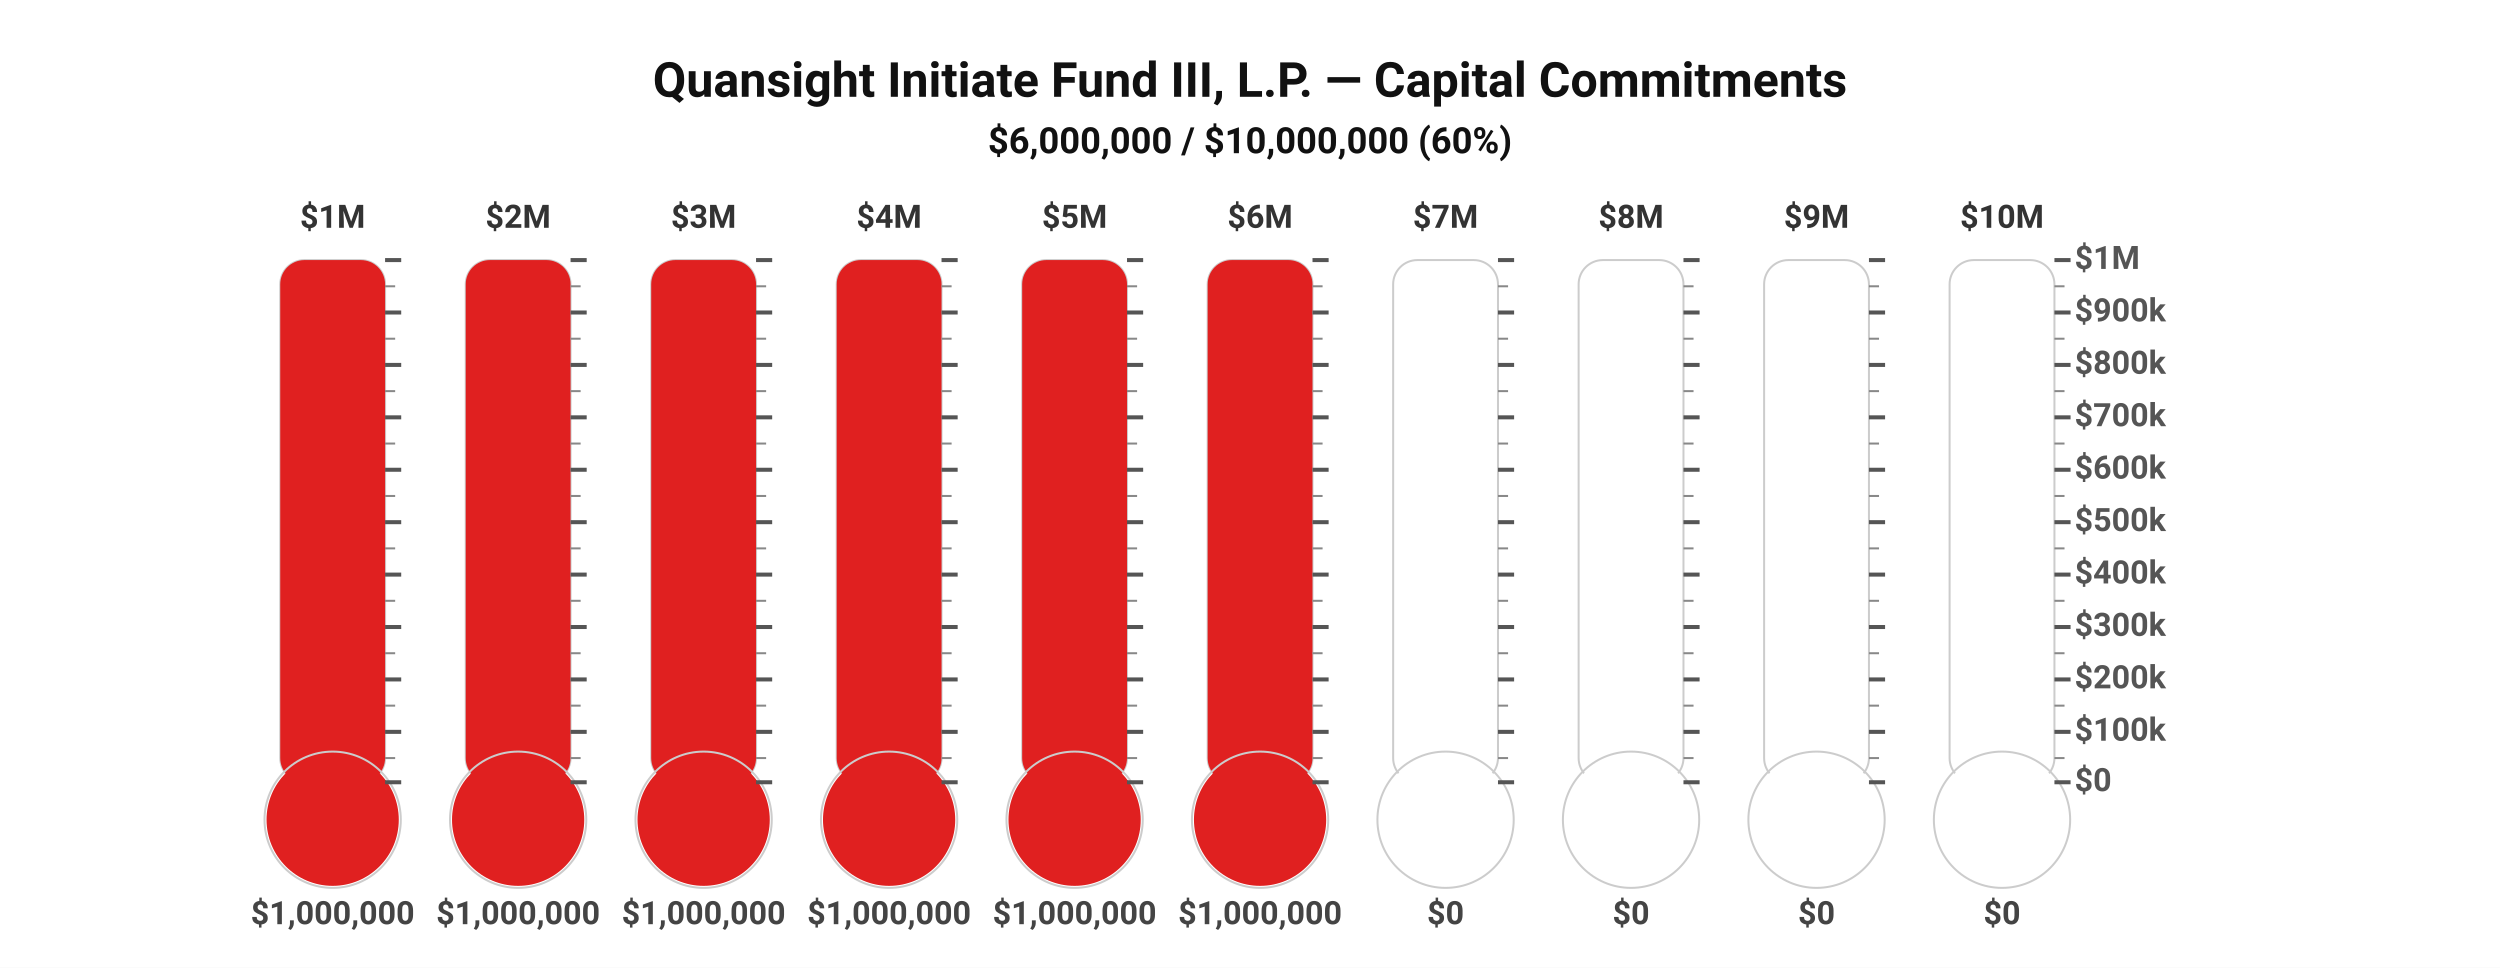
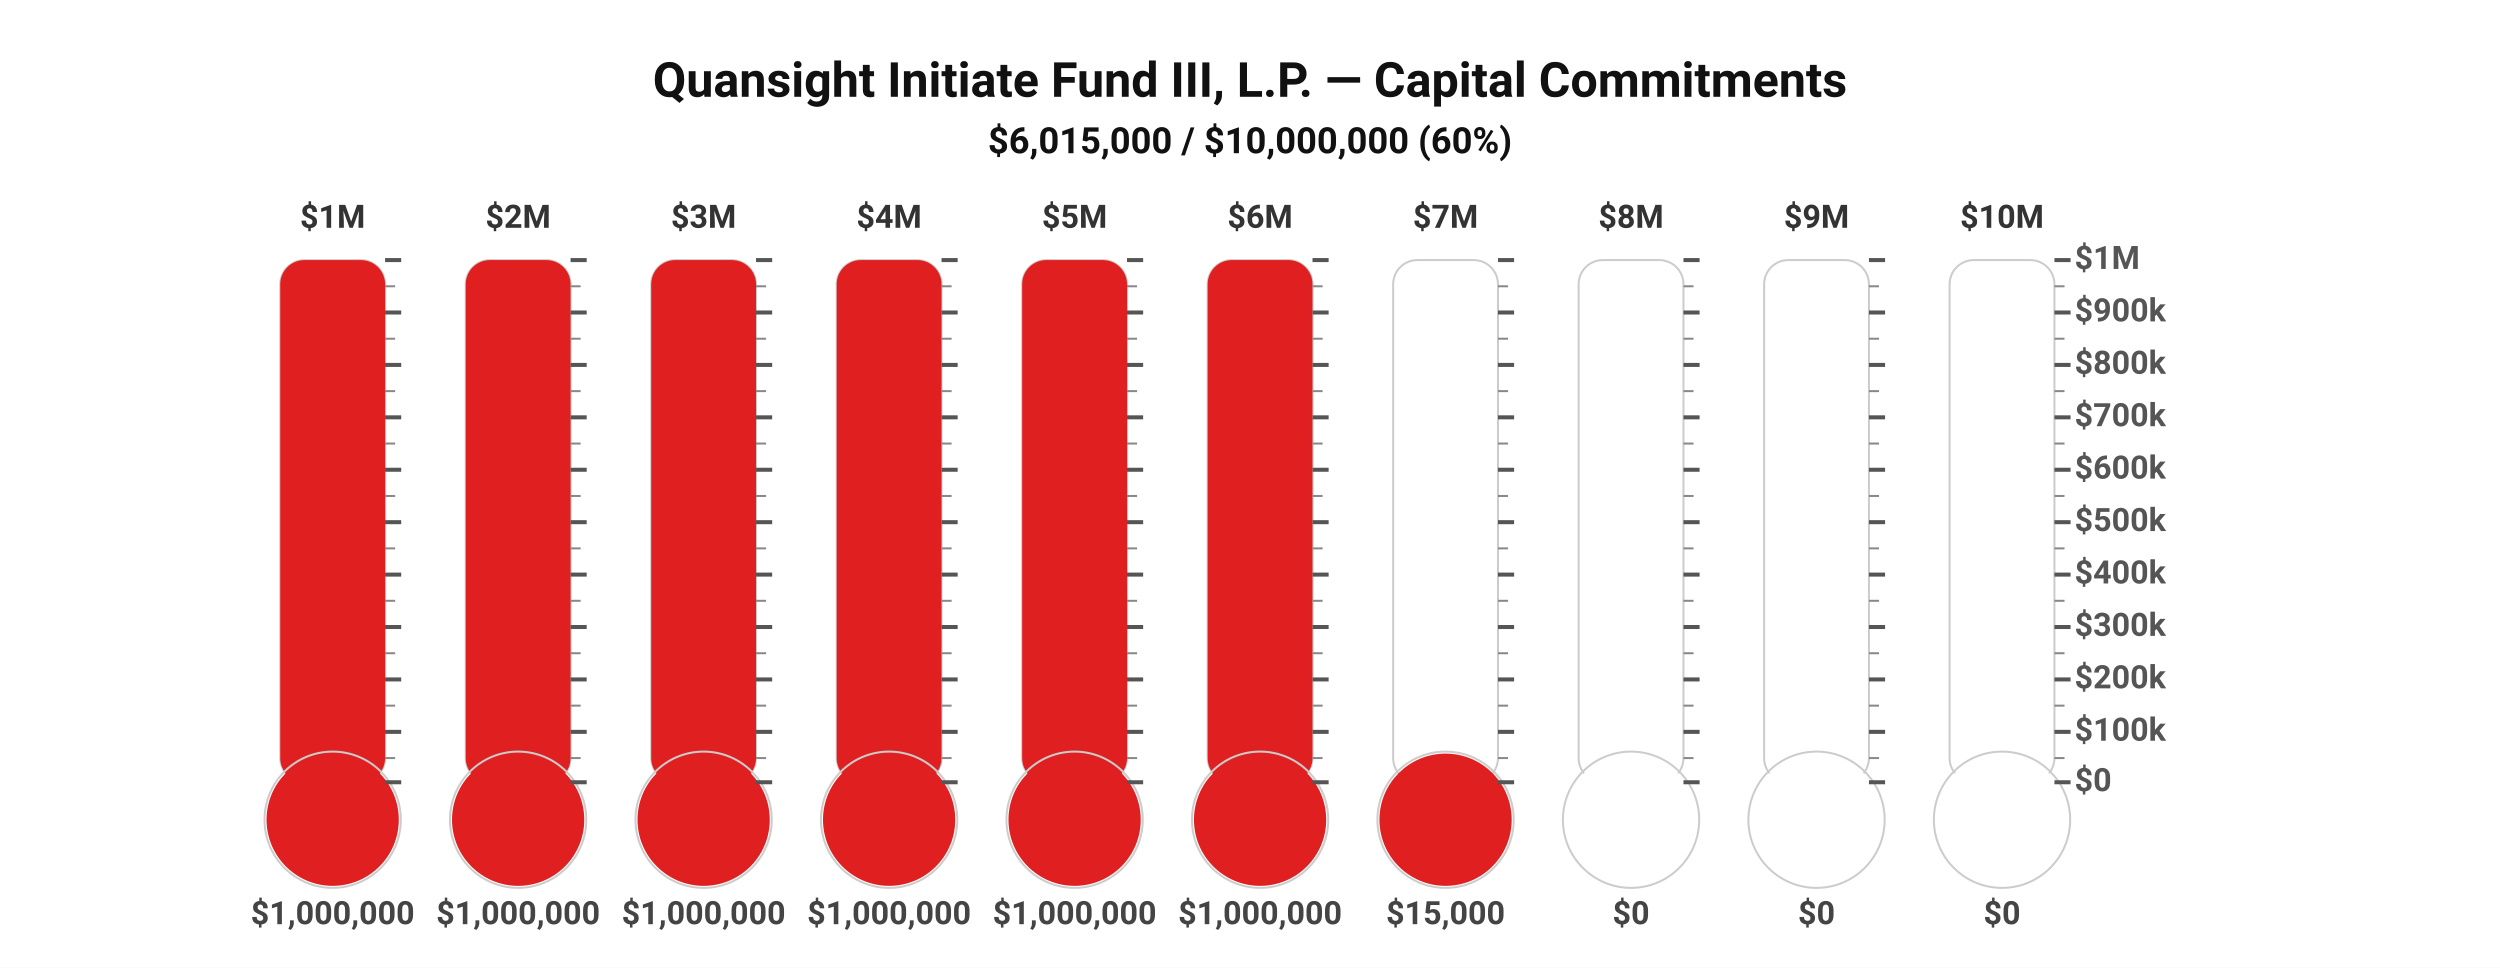
<svg xmlns="http://www.w3.org/2000/svg" width="1240" height="480" viewBox="0 0 1240 480">
  <defs>
    <style>
            .title{font:700 24px system-ui,-apple-system,Segoe UI,Roboto,sans-serif;fill:#111}
            .label{font:600 16px system-ui,-apple-system,Segoe UI,Roboto,sans-serif;fill:#222}
            .value{font:700 18px system-ui,-apple-system,Segoe UI,Roboto,sans-serif;fill:#111}
            .tickMajor{stroke:#555}
            .tickMinor{stroke:#888}
            .tube{fill:#ffffff;stroke:#ccc}
            .segLbl{font:600 16px system-ui,-apple-system,Segoe UI,Roboto,sans-serif;fill:#444}
            .topLbl{font:700 16px system-ui,-apple-system,Segoe UI,Roboto,sans-serif;fill:#333}
            .tickLbl{font:600 16px system-ui,-apple-system,Segoe UI,Roboto,sans-serif;fill:#555}
        </style>
  </defs>
  <rect x="0" y="0" width="1240" height="480" fill="#ffffff" />
  <text x="620.0" y="48" class="title" text-anchor="middle">Quansight Initiate Fund III, L.P. — Capital Commitments</text>
-   <text x="620.0" y="76" class="value" text-anchor="middle">$6,000,000 / $10,000,000 (60%)</text>
+   <text x="620.0" y="76" class="value" text-anchor="middle">$6,015,000 / $10,000,000 (60%)</text>
  <text x="165.0" y="113" class="topLbl" text-anchor="middle">$1M</text>
  <rect x="139" y="129" rx="12" ry="12" width="52" height="259" class="tube" />
  <clipPath id="clipFill0">
    <rect x="139" y="129" width="52" height="259" rx="12" ry="12" />
  </clipPath>
  <rect x="139" y="129" rx="12" ry="12" width="52" height="259" fill="#e02020" clip-path="url(#clipFill0)" />
  <circle cx="165.0" cy="406.59" r="32.8" style="fill:#e02020" />
  <circle cx="165.0" cy="406.59" r="33.8" fill="none" stroke="#ccc" stroke-width="1" />
  <line x1="191" y1="388" x2="199" y2="388" class="tickMajor" stroke-width="2" />
  <line x1="191" y1="363" x2="199" y2="363" class="tickMajor" stroke-width="2" />
  <line x1="191" y1="337" x2="199" y2="337" class="tickMajor" stroke-width="2" />
  <line x1="191" y1="311" x2="199" y2="311" class="tickMajor" stroke-width="2" />
  <line x1="191" y1="285" x2="199" y2="285" class="tickMajor" stroke-width="2" />
  <line x1="191" y1="259" x2="199" y2="259" class="tickMajor" stroke-width="2" />
  <line x1="191" y1="233" x2="199" y2="233" class="tickMajor" stroke-width="2" />
  <line x1="191" y1="207" x2="199" y2="207" class="tickMajor" stroke-width="2" />
  <line x1="191" y1="181" x2="199" y2="181" class="tickMajor" stroke-width="2" />
  <line x1="191" y1="155" x2="199" y2="155" class="tickMajor" stroke-width="2" />
  <line x1="191" y1="129" x2="199" y2="129" class="tickMajor" stroke-width="2" />
  <line x1="191" y1="376" x2="196" y2="376" class="tickMinor" stroke-width="1" />
  <line x1="191" y1="350" x2="196" y2="350" class="tickMinor" stroke-width="1" />
  <line x1="191" y1="324" x2="196" y2="324" class="tickMinor" stroke-width="1" />
  <line x1="191" y1="298" x2="196" y2="298" class="tickMinor" stroke-width="1" />
  <line x1="191" y1="272" x2="196" y2="272" class="tickMinor" stroke-width="1" />
  <line x1="191" y1="246" x2="196" y2="246" class="tickMinor" stroke-width="1" />
  <line x1="191" y1="220" x2="196" y2="220" class="tickMinor" stroke-width="1" />
  <line x1="191" y1="194" x2="196" y2="194" class="tickMinor" stroke-width="1" />
  <line x1="191" y1="168" x2="196" y2="168" class="tickMinor" stroke-width="1" />
  <line x1="191" y1="142" x2="196" y2="142" class="tickMinor" stroke-width="1" />
  <text x="165.0" y="458.39" class="segLbl" text-anchor="middle">$1,000,000</text>
  <text x="257.0" y="113" class="topLbl" text-anchor="middle">$2M</text>
  <rect x="231" y="129" rx="12" ry="12" width="52" height="259" class="tube" />
  <clipPath id="clipFill1">
    <rect x="231" y="129" width="52" height="259" rx="12" ry="12" />
  </clipPath>
  <rect x="231" y="129" rx="12" ry="12" width="52" height="259" fill="#e02020" clip-path="url(#clipFill1)" />
  <circle cx="257.0" cy="406.59" r="32.8" style="fill:#e02020" />
  <circle cx="257.0" cy="406.59" r="33.8" fill="none" stroke="#ccc" stroke-width="1" />
  <line x1="283" y1="388" x2="291" y2="388" class="tickMajor" stroke-width="2" />
  <line x1="283" y1="363" x2="291" y2="363" class="tickMajor" stroke-width="2" />
  <line x1="283" y1="337" x2="291" y2="337" class="tickMajor" stroke-width="2" />
  <line x1="283" y1="311" x2="291" y2="311" class="tickMajor" stroke-width="2" />
  <line x1="283" y1="285" x2="291" y2="285" class="tickMajor" stroke-width="2" />
  <line x1="283" y1="259" x2="291" y2="259" class="tickMajor" stroke-width="2" />
  <line x1="283" y1="233" x2="291" y2="233" class="tickMajor" stroke-width="2" />
  <line x1="283" y1="207" x2="291" y2="207" class="tickMajor" stroke-width="2" />
  <line x1="283" y1="181" x2="291" y2="181" class="tickMajor" stroke-width="2" />
  <line x1="283" y1="155" x2="291" y2="155" class="tickMajor" stroke-width="2" />
  <line x1="283" y1="129" x2="291" y2="129" class="tickMajor" stroke-width="2" />
  <line x1="283" y1="376" x2="288" y2="376" class="tickMinor" stroke-width="1" />
  <line x1="283" y1="350" x2="288" y2="350" class="tickMinor" stroke-width="1" />
  <line x1="283" y1="324" x2="288" y2="324" class="tickMinor" stroke-width="1" />
  <line x1="283" y1="298" x2="288" y2="298" class="tickMinor" stroke-width="1" />
  <line x1="283" y1="272" x2="288" y2="272" class="tickMinor" stroke-width="1" />
  <line x1="283" y1="246" x2="288" y2="246" class="tickMinor" stroke-width="1" />
  <line x1="283" y1="220" x2="288" y2="220" class="tickMinor" stroke-width="1" />
  <line x1="283" y1="194" x2="288" y2="194" class="tickMinor" stroke-width="1" />
  <line x1="283" y1="168" x2="288" y2="168" class="tickMinor" stroke-width="1" />
  <line x1="283" y1="142" x2="288" y2="142" class="tickMinor" stroke-width="1" />
  <text x="257.0" y="458.39" class="segLbl" text-anchor="middle">$1,000,000</text>
  <text x="349.0" y="113" class="topLbl" text-anchor="middle">$3M</text>
  <rect x="323" y="129" rx="12" ry="12" width="52" height="259" class="tube" />
  <clipPath id="clipFill2">
    <rect x="323" y="129" width="52" height="259" rx="12" ry="12" />
  </clipPath>
  <rect x="323" y="129" rx="12" ry="12" width="52" height="259" fill="#e02020" clip-path="url(#clipFill2)" />
  <circle cx="349.0" cy="406.59" r="32.8" style="fill:#e02020" />
  <circle cx="349.0" cy="406.59" r="33.8" fill="none" stroke="#ccc" stroke-width="1" />
  <line x1="375" y1="388" x2="383" y2="388" class="tickMajor" stroke-width="2" />
  <line x1="375" y1="363" x2="383" y2="363" class="tickMajor" stroke-width="2" />
  <line x1="375" y1="337" x2="383" y2="337" class="tickMajor" stroke-width="2" />
  <line x1="375" y1="311" x2="383" y2="311" class="tickMajor" stroke-width="2" />
  <line x1="375" y1="285" x2="383" y2="285" class="tickMajor" stroke-width="2" />
  <line x1="375" y1="259" x2="383" y2="259" class="tickMajor" stroke-width="2" />
  <line x1="375" y1="233" x2="383" y2="233" class="tickMajor" stroke-width="2" />
  <line x1="375" y1="207" x2="383" y2="207" class="tickMajor" stroke-width="2" />
  <line x1="375" y1="181" x2="383" y2="181" class="tickMajor" stroke-width="2" />
  <line x1="375" y1="155" x2="383" y2="155" class="tickMajor" stroke-width="2" />
  <line x1="375" y1="129" x2="383" y2="129" class="tickMajor" stroke-width="2" />
  <line x1="375" y1="376" x2="380" y2="376" class="tickMinor" stroke-width="1" />
  <line x1="375" y1="350" x2="380" y2="350" class="tickMinor" stroke-width="1" />
  <line x1="375" y1="324" x2="380" y2="324" class="tickMinor" stroke-width="1" />
  <line x1="375" y1="298" x2="380" y2="298" class="tickMinor" stroke-width="1" />
  <line x1="375" y1="272" x2="380" y2="272" class="tickMinor" stroke-width="1" />
  <line x1="375" y1="246" x2="380" y2="246" class="tickMinor" stroke-width="1" />
  <line x1="375" y1="220" x2="380" y2="220" class="tickMinor" stroke-width="1" />
  <line x1="375" y1="194" x2="380" y2="194" class="tickMinor" stroke-width="1" />
  <line x1="375" y1="168" x2="380" y2="168" class="tickMinor" stroke-width="1" />
  <line x1="375" y1="142" x2="380" y2="142" class="tickMinor" stroke-width="1" />
  <text x="349.0" y="458.39" class="segLbl" text-anchor="middle">$1,000,000</text>
  <text x="441.0" y="113" class="topLbl" text-anchor="middle">$4M</text>
  <rect x="415" y="129" rx="12" ry="12" width="52" height="259" class="tube" />
  <clipPath id="clipFill3">
    <rect x="415" y="129" width="52" height="259" rx="12" ry="12" />
  </clipPath>
  <rect x="415" y="129" rx="12" ry="12" width="52" height="259" fill="#e02020" clip-path="url(#clipFill3)" />
  <circle cx="441.0" cy="406.59" r="32.8" style="fill:#e02020" />
  <circle cx="441.0" cy="406.59" r="33.8" fill="none" stroke="#ccc" stroke-width="1" />
  <line x1="467" y1="388" x2="475" y2="388" class="tickMajor" stroke-width="2" />
  <line x1="467" y1="363" x2="475" y2="363" class="tickMajor" stroke-width="2" />
  <line x1="467" y1="337" x2="475" y2="337" class="tickMajor" stroke-width="2" />
  <line x1="467" y1="311" x2="475" y2="311" class="tickMajor" stroke-width="2" />
  <line x1="467" y1="285" x2="475" y2="285" class="tickMajor" stroke-width="2" />
  <line x1="467" y1="259" x2="475" y2="259" class="tickMajor" stroke-width="2" />
  <line x1="467" y1="233" x2="475" y2="233" class="tickMajor" stroke-width="2" />
  <line x1="467" y1="207" x2="475" y2="207" class="tickMajor" stroke-width="2" />
  <line x1="467" y1="181" x2="475" y2="181" class="tickMajor" stroke-width="2" />
  <line x1="467" y1="155" x2="475" y2="155" class="tickMajor" stroke-width="2" />
  <line x1="467" y1="129" x2="475" y2="129" class="tickMajor" stroke-width="2" />
  <line x1="467" y1="376" x2="472" y2="376" class="tickMinor" stroke-width="1" />
  <line x1="467" y1="350" x2="472" y2="350" class="tickMinor" stroke-width="1" />
  <line x1="467" y1="324" x2="472" y2="324" class="tickMinor" stroke-width="1" />
  <line x1="467" y1="298" x2="472" y2="298" class="tickMinor" stroke-width="1" />
  <line x1="467" y1="272" x2="472" y2="272" class="tickMinor" stroke-width="1" />
  <line x1="467" y1="246" x2="472" y2="246" class="tickMinor" stroke-width="1" />
  <line x1="467" y1="220" x2="472" y2="220" class="tickMinor" stroke-width="1" />
  <line x1="467" y1="194" x2="472" y2="194" class="tickMinor" stroke-width="1" />
  <line x1="467" y1="168" x2="472" y2="168" class="tickMinor" stroke-width="1" />
  <line x1="467" y1="142" x2="472" y2="142" class="tickMinor" stroke-width="1" />
  <text x="441.0" y="458.39" class="segLbl" text-anchor="middle">$1,000,000</text>
  <text x="533.0" y="113" class="topLbl" text-anchor="middle">$5M</text>
  <rect x="507" y="129" rx="12" ry="12" width="52" height="259" class="tube" />
  <clipPath id="clipFill4">
    <rect x="507" y="129" width="52" height="259" rx="12" ry="12" />
  </clipPath>
  <rect x="507" y="129" rx="12" ry="12" width="52" height="259" fill="#e02020" clip-path="url(#clipFill4)" />
  <circle cx="533.0" cy="406.59" r="32.8" style="fill:#e02020" />
  <circle cx="533.0" cy="406.59" r="33.8" fill="none" stroke="#ccc" stroke-width="1" />
  <line x1="559" y1="388" x2="567" y2="388" class="tickMajor" stroke-width="2" />
  <line x1="559" y1="363" x2="567" y2="363" class="tickMajor" stroke-width="2" />
  <line x1="559" y1="337" x2="567" y2="337" class="tickMajor" stroke-width="2" />
  <line x1="559" y1="311" x2="567" y2="311" class="tickMajor" stroke-width="2" />
  <line x1="559" y1="285" x2="567" y2="285" class="tickMajor" stroke-width="2" />
  <line x1="559" y1="259" x2="567" y2="259" class="tickMajor" stroke-width="2" />
  <line x1="559" y1="233" x2="567" y2="233" class="tickMajor" stroke-width="2" />
  <line x1="559" y1="207" x2="567" y2="207" class="tickMajor" stroke-width="2" />
  <line x1="559" y1="181" x2="567" y2="181" class="tickMajor" stroke-width="2" />
  <line x1="559" y1="155" x2="567" y2="155" class="tickMajor" stroke-width="2" />
  <line x1="559" y1="129" x2="567" y2="129" class="tickMajor" stroke-width="2" />
  <line x1="559" y1="376" x2="564" y2="376" class="tickMinor" stroke-width="1" />
  <line x1="559" y1="350" x2="564" y2="350" class="tickMinor" stroke-width="1" />
  <line x1="559" y1="324" x2="564" y2="324" class="tickMinor" stroke-width="1" />
  <line x1="559" y1="298" x2="564" y2="298" class="tickMinor" stroke-width="1" />
  <line x1="559" y1="272" x2="564" y2="272" class="tickMinor" stroke-width="1" />
  <line x1="559" y1="246" x2="564" y2="246" class="tickMinor" stroke-width="1" />
  <line x1="559" y1="220" x2="564" y2="220" class="tickMinor" stroke-width="1" />
  <line x1="559" y1="194" x2="564" y2="194" class="tickMinor" stroke-width="1" />
  <line x1="559" y1="168" x2="564" y2="168" class="tickMinor" stroke-width="1" />
  <line x1="559" y1="142" x2="564" y2="142" class="tickMinor" stroke-width="1" />
  <text x="533.0" y="458.39" class="segLbl" text-anchor="middle">$1,000,000</text>
  <text x="625.0" y="113" class="topLbl" text-anchor="middle">$6M</text>
  <rect x="599" y="129" rx="12" ry="12" width="52" height="259" class="tube" />
  <clipPath id="clipFill5">
    <rect x="599" y="129" width="52" height="259" rx="12" ry="12" />
  </clipPath>
  <rect x="599" y="129" rx="12" ry="12" width="52" height="259" fill="#e02020" clip-path="url(#clipFill5)" />
  <circle cx="625.0" cy="406.59" r="32.8" style="fill:#e02020" />
  <circle cx="625.0" cy="406.59" r="33.8" fill="none" stroke="#ccc" stroke-width="1" />
  <line x1="651" y1="388" x2="659" y2="388" class="tickMajor" stroke-width="2" />
  <line x1="651" y1="363" x2="659" y2="363" class="tickMajor" stroke-width="2" />
  <line x1="651" y1="337" x2="659" y2="337" class="tickMajor" stroke-width="2" />
  <line x1="651" y1="311" x2="659" y2="311" class="tickMajor" stroke-width="2" />
  <line x1="651" y1="285" x2="659" y2="285" class="tickMajor" stroke-width="2" />
  <line x1="651" y1="259" x2="659" y2="259" class="tickMajor" stroke-width="2" />
  <line x1="651" y1="233" x2="659" y2="233" class="tickMajor" stroke-width="2" />
  <line x1="651" y1="207" x2="659" y2="207" class="tickMajor" stroke-width="2" />
  <line x1="651" y1="181" x2="659" y2="181" class="tickMajor" stroke-width="2" />
  <line x1="651" y1="155" x2="659" y2="155" class="tickMajor" stroke-width="2" />
  <line x1="651" y1="129" x2="659" y2="129" class="tickMajor" stroke-width="2" />
  <line x1="651" y1="376" x2="656" y2="376" class="tickMinor" stroke-width="1" />
  <line x1="651" y1="350" x2="656" y2="350" class="tickMinor" stroke-width="1" />
  <line x1="651" y1="324" x2="656" y2="324" class="tickMinor" stroke-width="1" />
  <line x1="651" y1="298" x2="656" y2="298" class="tickMinor" stroke-width="1" />
  <line x1="651" y1="272" x2="656" y2="272" class="tickMinor" stroke-width="1" />
  <line x1="651" y1="246" x2="656" y2="246" class="tickMinor" stroke-width="1" />
  <line x1="651" y1="220" x2="656" y2="220" class="tickMinor" stroke-width="1" />
  <line x1="651" y1="194" x2="656" y2="194" class="tickMinor" stroke-width="1" />
  <line x1="651" y1="168" x2="656" y2="168" class="tickMinor" stroke-width="1" />
  <line x1="651" y1="142" x2="656" y2="142" class="tickMinor" stroke-width="1" />
  <text x="625.0" y="458.39" class="segLbl" text-anchor="middle">$1,000,000</text>
  <text x="717.0" y="113" class="topLbl" text-anchor="middle">$7M</text>
  <rect x="691" y="129" rx="12" ry="12" width="52" height="259" class="tube" />
  <clipPath id="clipFill6">
-     <rect x="691" y="388" width="52" height="0" rx="12" ry="12" />
+     <rect x="691" y="385" width="52" height="3" rx="12" ry="12" />
  </clipPath>
  <rect x="691" y="129" rx="12" ry="12" width="52" height="259" fill="#e02020" clip-path="url(#clipFill6)" />
-   <circle cx="717.0" cy="406.59" r="32.8" style="fill:#ffffff" />
+   <circle cx="717.0" cy="406.59" r="32.8" style="fill:#e02020" />
  <circle cx="717.0" cy="406.59" r="33.8" fill="none" stroke="#ccc" stroke-width="1" />
  <line x1="743" y1="388" x2="751" y2="388" class="tickMajor" stroke-width="2" />
  <line x1="743" y1="363" x2="751" y2="363" class="tickMajor" stroke-width="2" />
  <line x1="743" y1="337" x2="751" y2="337" class="tickMajor" stroke-width="2" />
  <line x1="743" y1="311" x2="751" y2="311" class="tickMajor" stroke-width="2" />
  <line x1="743" y1="285" x2="751" y2="285" class="tickMajor" stroke-width="2" />
  <line x1="743" y1="259" x2="751" y2="259" class="tickMajor" stroke-width="2" />
  <line x1="743" y1="233" x2="751" y2="233" class="tickMajor" stroke-width="2" />
  <line x1="743" y1="207" x2="751" y2="207" class="tickMajor" stroke-width="2" />
  <line x1="743" y1="181" x2="751" y2="181" class="tickMajor" stroke-width="2" />
  <line x1="743" y1="155" x2="751" y2="155" class="tickMajor" stroke-width="2" />
  <line x1="743" y1="129" x2="751" y2="129" class="tickMajor" stroke-width="2" />
  <line x1="743" y1="376" x2="748" y2="376" class="tickMinor" stroke-width="1" />
  <line x1="743" y1="350" x2="748" y2="350" class="tickMinor" stroke-width="1" />
  <line x1="743" y1="324" x2="748" y2="324" class="tickMinor" stroke-width="1" />
  <line x1="743" y1="298" x2="748" y2="298" class="tickMinor" stroke-width="1" />
  <line x1="743" y1="272" x2="748" y2="272" class="tickMinor" stroke-width="1" />
  <line x1="743" y1="246" x2="748" y2="246" class="tickMinor" stroke-width="1" />
  <line x1="743" y1="220" x2="748" y2="220" class="tickMinor" stroke-width="1" />
  <line x1="743" y1="194" x2="748" y2="194" class="tickMinor" stroke-width="1" />
  <line x1="743" y1="168" x2="748" y2="168" class="tickMinor" stroke-width="1" />
  <line x1="743" y1="142" x2="748" y2="142" class="tickMinor" stroke-width="1" />
-   <text x="717.0" y="458.39" class="segLbl" text-anchor="middle">$0</text>
+   <text x="717.0" y="458.39" class="segLbl" text-anchor="middle">$15,000</text>
  <text x="809.0" y="113" class="topLbl" text-anchor="middle">$8M</text>
  <rect x="783" y="129" rx="12" ry="12" width="52" height="259" class="tube" />
  <clipPath id="clipFill7">
    <rect x="783" y="388" width="52" height="0" rx="12" ry="12" />
  </clipPath>
  <rect x="783" y="129" rx="12" ry="12" width="52" height="259" fill="#e02020" clip-path="url(#clipFill7)" />
  <circle cx="809.0" cy="406.59" r="32.8" style="fill:#ffffff" />
  <circle cx="809.0" cy="406.59" r="33.8" fill="none" stroke="#ccc" stroke-width="1" />
  <line x1="835" y1="388" x2="843" y2="388" class="tickMajor" stroke-width="2" />
  <line x1="835" y1="363" x2="843" y2="363" class="tickMajor" stroke-width="2" />
  <line x1="835" y1="337" x2="843" y2="337" class="tickMajor" stroke-width="2" />
  <line x1="835" y1="311" x2="843" y2="311" class="tickMajor" stroke-width="2" />
  <line x1="835" y1="285" x2="843" y2="285" class="tickMajor" stroke-width="2" />
  <line x1="835" y1="259" x2="843" y2="259" class="tickMajor" stroke-width="2" />
  <line x1="835" y1="233" x2="843" y2="233" class="tickMajor" stroke-width="2" />
  <line x1="835" y1="207" x2="843" y2="207" class="tickMajor" stroke-width="2" />
  <line x1="835" y1="181" x2="843" y2="181" class="tickMajor" stroke-width="2" />
  <line x1="835" y1="155" x2="843" y2="155" class="tickMajor" stroke-width="2" />
  <line x1="835" y1="129" x2="843" y2="129" class="tickMajor" stroke-width="2" />
  <line x1="835" y1="376" x2="840" y2="376" class="tickMinor" stroke-width="1" />
  <line x1="835" y1="350" x2="840" y2="350" class="tickMinor" stroke-width="1" />
  <line x1="835" y1="324" x2="840" y2="324" class="tickMinor" stroke-width="1" />
  <line x1="835" y1="298" x2="840" y2="298" class="tickMinor" stroke-width="1" />
  <line x1="835" y1="272" x2="840" y2="272" class="tickMinor" stroke-width="1" />
  <line x1="835" y1="246" x2="840" y2="246" class="tickMinor" stroke-width="1" />
  <line x1="835" y1="220" x2="840" y2="220" class="tickMinor" stroke-width="1" />
  <line x1="835" y1="194" x2="840" y2="194" class="tickMinor" stroke-width="1" />
  <line x1="835" y1="168" x2="840" y2="168" class="tickMinor" stroke-width="1" />
  <line x1="835" y1="142" x2="840" y2="142" class="tickMinor" stroke-width="1" />
  <text x="809.0" y="458.39" class="segLbl" text-anchor="middle">$0</text>
  <text x="901.0" y="113" class="topLbl" text-anchor="middle">$9M</text>
  <rect x="875" y="129" rx="12" ry="12" width="52" height="259" class="tube" />
  <clipPath id="clipFill8">
    <rect x="875" y="388" width="52" height="0" rx="12" ry="12" />
  </clipPath>
  <rect x="875" y="129" rx="12" ry="12" width="52" height="259" fill="#e02020" clip-path="url(#clipFill8)" />
  <circle cx="901.0" cy="406.59" r="32.8" style="fill:#ffffff" />
  <circle cx="901.0" cy="406.59" r="33.8" fill="none" stroke="#ccc" stroke-width="1" />
  <line x1="927" y1="388" x2="935" y2="388" class="tickMajor" stroke-width="2" />
  <line x1="927" y1="363" x2="935" y2="363" class="tickMajor" stroke-width="2" />
  <line x1="927" y1="337" x2="935" y2="337" class="tickMajor" stroke-width="2" />
  <line x1="927" y1="311" x2="935" y2="311" class="tickMajor" stroke-width="2" />
  <line x1="927" y1="285" x2="935" y2="285" class="tickMajor" stroke-width="2" />
  <line x1="927" y1="259" x2="935" y2="259" class="tickMajor" stroke-width="2" />
  <line x1="927" y1="233" x2="935" y2="233" class="tickMajor" stroke-width="2" />
  <line x1="927" y1="207" x2="935" y2="207" class="tickMajor" stroke-width="2" />
  <line x1="927" y1="181" x2="935" y2="181" class="tickMajor" stroke-width="2" />
  <line x1="927" y1="155" x2="935" y2="155" class="tickMajor" stroke-width="2" />
  <line x1="927" y1="129" x2="935" y2="129" class="tickMajor" stroke-width="2" />
  <line x1="927" y1="376" x2="932" y2="376" class="tickMinor" stroke-width="1" />
  <line x1="927" y1="350" x2="932" y2="350" class="tickMinor" stroke-width="1" />
  <line x1="927" y1="324" x2="932" y2="324" class="tickMinor" stroke-width="1" />
  <line x1="927" y1="298" x2="932" y2="298" class="tickMinor" stroke-width="1" />
  <line x1="927" y1="272" x2="932" y2="272" class="tickMinor" stroke-width="1" />
  <line x1="927" y1="246" x2="932" y2="246" class="tickMinor" stroke-width="1" />
  <line x1="927" y1="220" x2="932" y2="220" class="tickMinor" stroke-width="1" />
  <line x1="927" y1="194" x2="932" y2="194" class="tickMinor" stroke-width="1" />
  <line x1="927" y1="168" x2="932" y2="168" class="tickMinor" stroke-width="1" />
  <line x1="927" y1="142" x2="932" y2="142" class="tickMinor" stroke-width="1" />
  <text x="901.0" y="458.39" class="segLbl" text-anchor="middle">$0</text>
  <text x="993.0" y="113" class="topLbl" text-anchor="middle">$10M</text>
  <rect x="967" y="129" rx="12" ry="12" width="52" height="259" class="tube" />
  <clipPath id="clipFill9">
    <rect x="967" y="388" width="52" height="0" rx="12" ry="12" />
  </clipPath>
  <rect x="967" y="129" rx="12" ry="12" width="52" height="259" fill="#e02020" clip-path="url(#clipFill9)" />
  <circle cx="993.0" cy="406.59" r="32.8" style="fill:#ffffff" />
  <circle cx="993.0" cy="406.59" r="33.8" fill="none" stroke="#ccc" stroke-width="1" />
  <line x1="1019" y1="388" x2="1027" y2="388" class="tickMajor" stroke-width="2" />
  <line x1="1019" y1="363" x2="1027" y2="363" class="tickMajor" stroke-width="2" />
  <line x1="1019" y1="337" x2="1027" y2="337" class="tickMajor" stroke-width="2" />
  <line x1="1019" y1="311" x2="1027" y2="311" class="tickMajor" stroke-width="2" />
  <line x1="1019" y1="285" x2="1027" y2="285" class="tickMajor" stroke-width="2" />
  <line x1="1019" y1="259" x2="1027" y2="259" class="tickMajor" stroke-width="2" />
  <line x1="1019" y1="233" x2="1027" y2="233" class="tickMajor" stroke-width="2" />
  <line x1="1019" y1="207" x2="1027" y2="207" class="tickMajor" stroke-width="2" />
  <line x1="1019" y1="181" x2="1027" y2="181" class="tickMajor" stroke-width="2" />
  <line x1="1019" y1="155" x2="1027" y2="155" class="tickMajor" stroke-width="2" />
  <line x1="1019" y1="129" x2="1027" y2="129" class="tickMajor" stroke-width="2" />
  <line x1="1019" y1="376" x2="1024" y2="376" class="tickMinor" stroke-width="1" />
  <line x1="1019" y1="350" x2="1024" y2="350" class="tickMinor" stroke-width="1" />
  <line x1="1019" y1="324" x2="1024" y2="324" class="tickMinor" stroke-width="1" />
  <line x1="1019" y1="298" x2="1024" y2="298" class="tickMinor" stroke-width="1" />
  <line x1="1019" y1="272" x2="1024" y2="272" class="tickMinor" stroke-width="1" />
  <line x1="1019" y1="246" x2="1024" y2="246" class="tickMinor" stroke-width="1" />
  <line x1="1019" y1="220" x2="1024" y2="220" class="tickMinor" stroke-width="1" />
  <line x1="1019" y1="194" x2="1024" y2="194" class="tickMinor" stroke-width="1" />
  <line x1="1019" y1="168" x2="1024" y2="168" class="tickMinor" stroke-width="1" />
  <line x1="1019" y1="142" x2="1024" y2="142" class="tickMinor" stroke-width="1" />
  <text x="1029" y="388" class="tickLbl" dominant-baseline="middle">$0</text>
  <text x="1029" y="363" class="tickLbl" dominant-baseline="middle">$100k</text>
  <text x="1029" y="337" class="tickLbl" dominant-baseline="middle">$200k</text>
  <text x="1029" y="311" class="tickLbl" dominant-baseline="middle">$300k</text>
  <text x="1029" y="285" class="tickLbl" dominant-baseline="middle">$400k</text>
  <text x="1029" y="259" class="tickLbl" dominant-baseline="middle">$500k</text>
  <text x="1029" y="233" class="tickLbl" dominant-baseline="middle">$600k</text>
  <text x="1029" y="207" class="tickLbl" dominant-baseline="middle">$700k</text>
  <text x="1029" y="181" class="tickLbl" dominant-baseline="middle">$800k</text>
  <text x="1029" y="155" class="tickLbl" dominant-baseline="middle">$900k</text>
  <text x="1029" y="129" class="tickLbl" dominant-baseline="middle">$1M</text>
  <text x="993.0" y="458.39" class="segLbl" text-anchor="middle">$0</text>
</svg>
